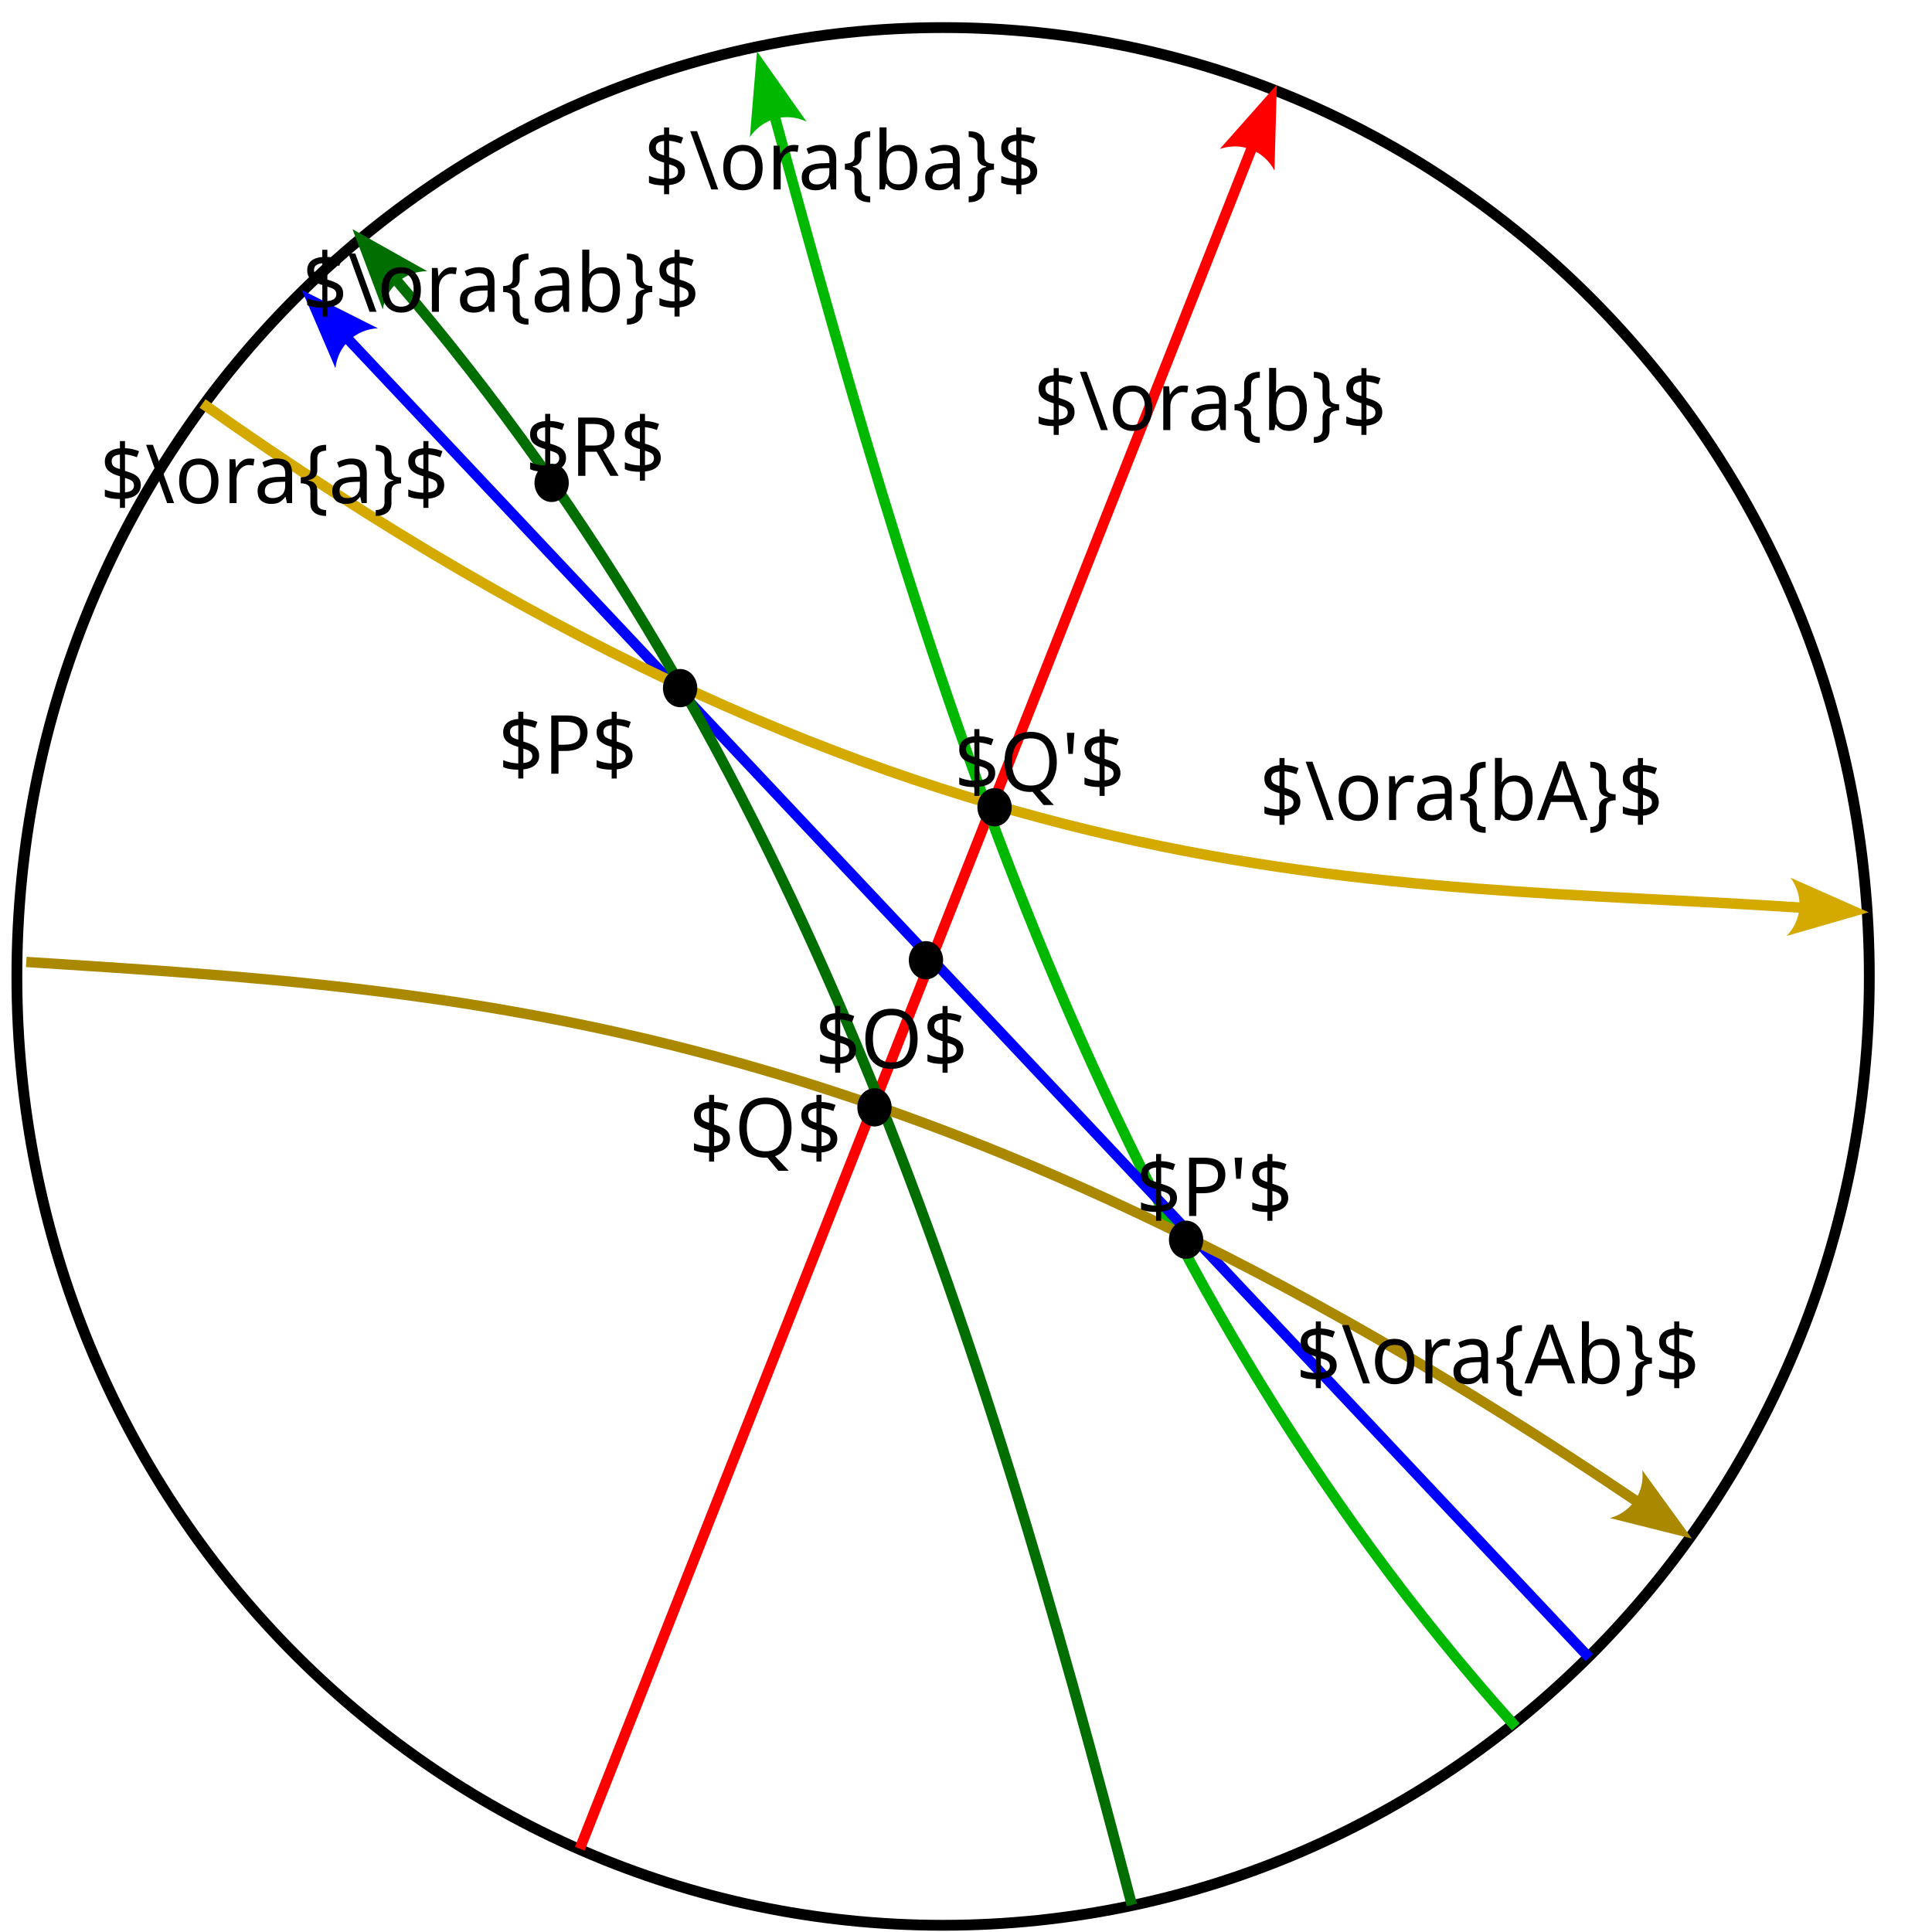
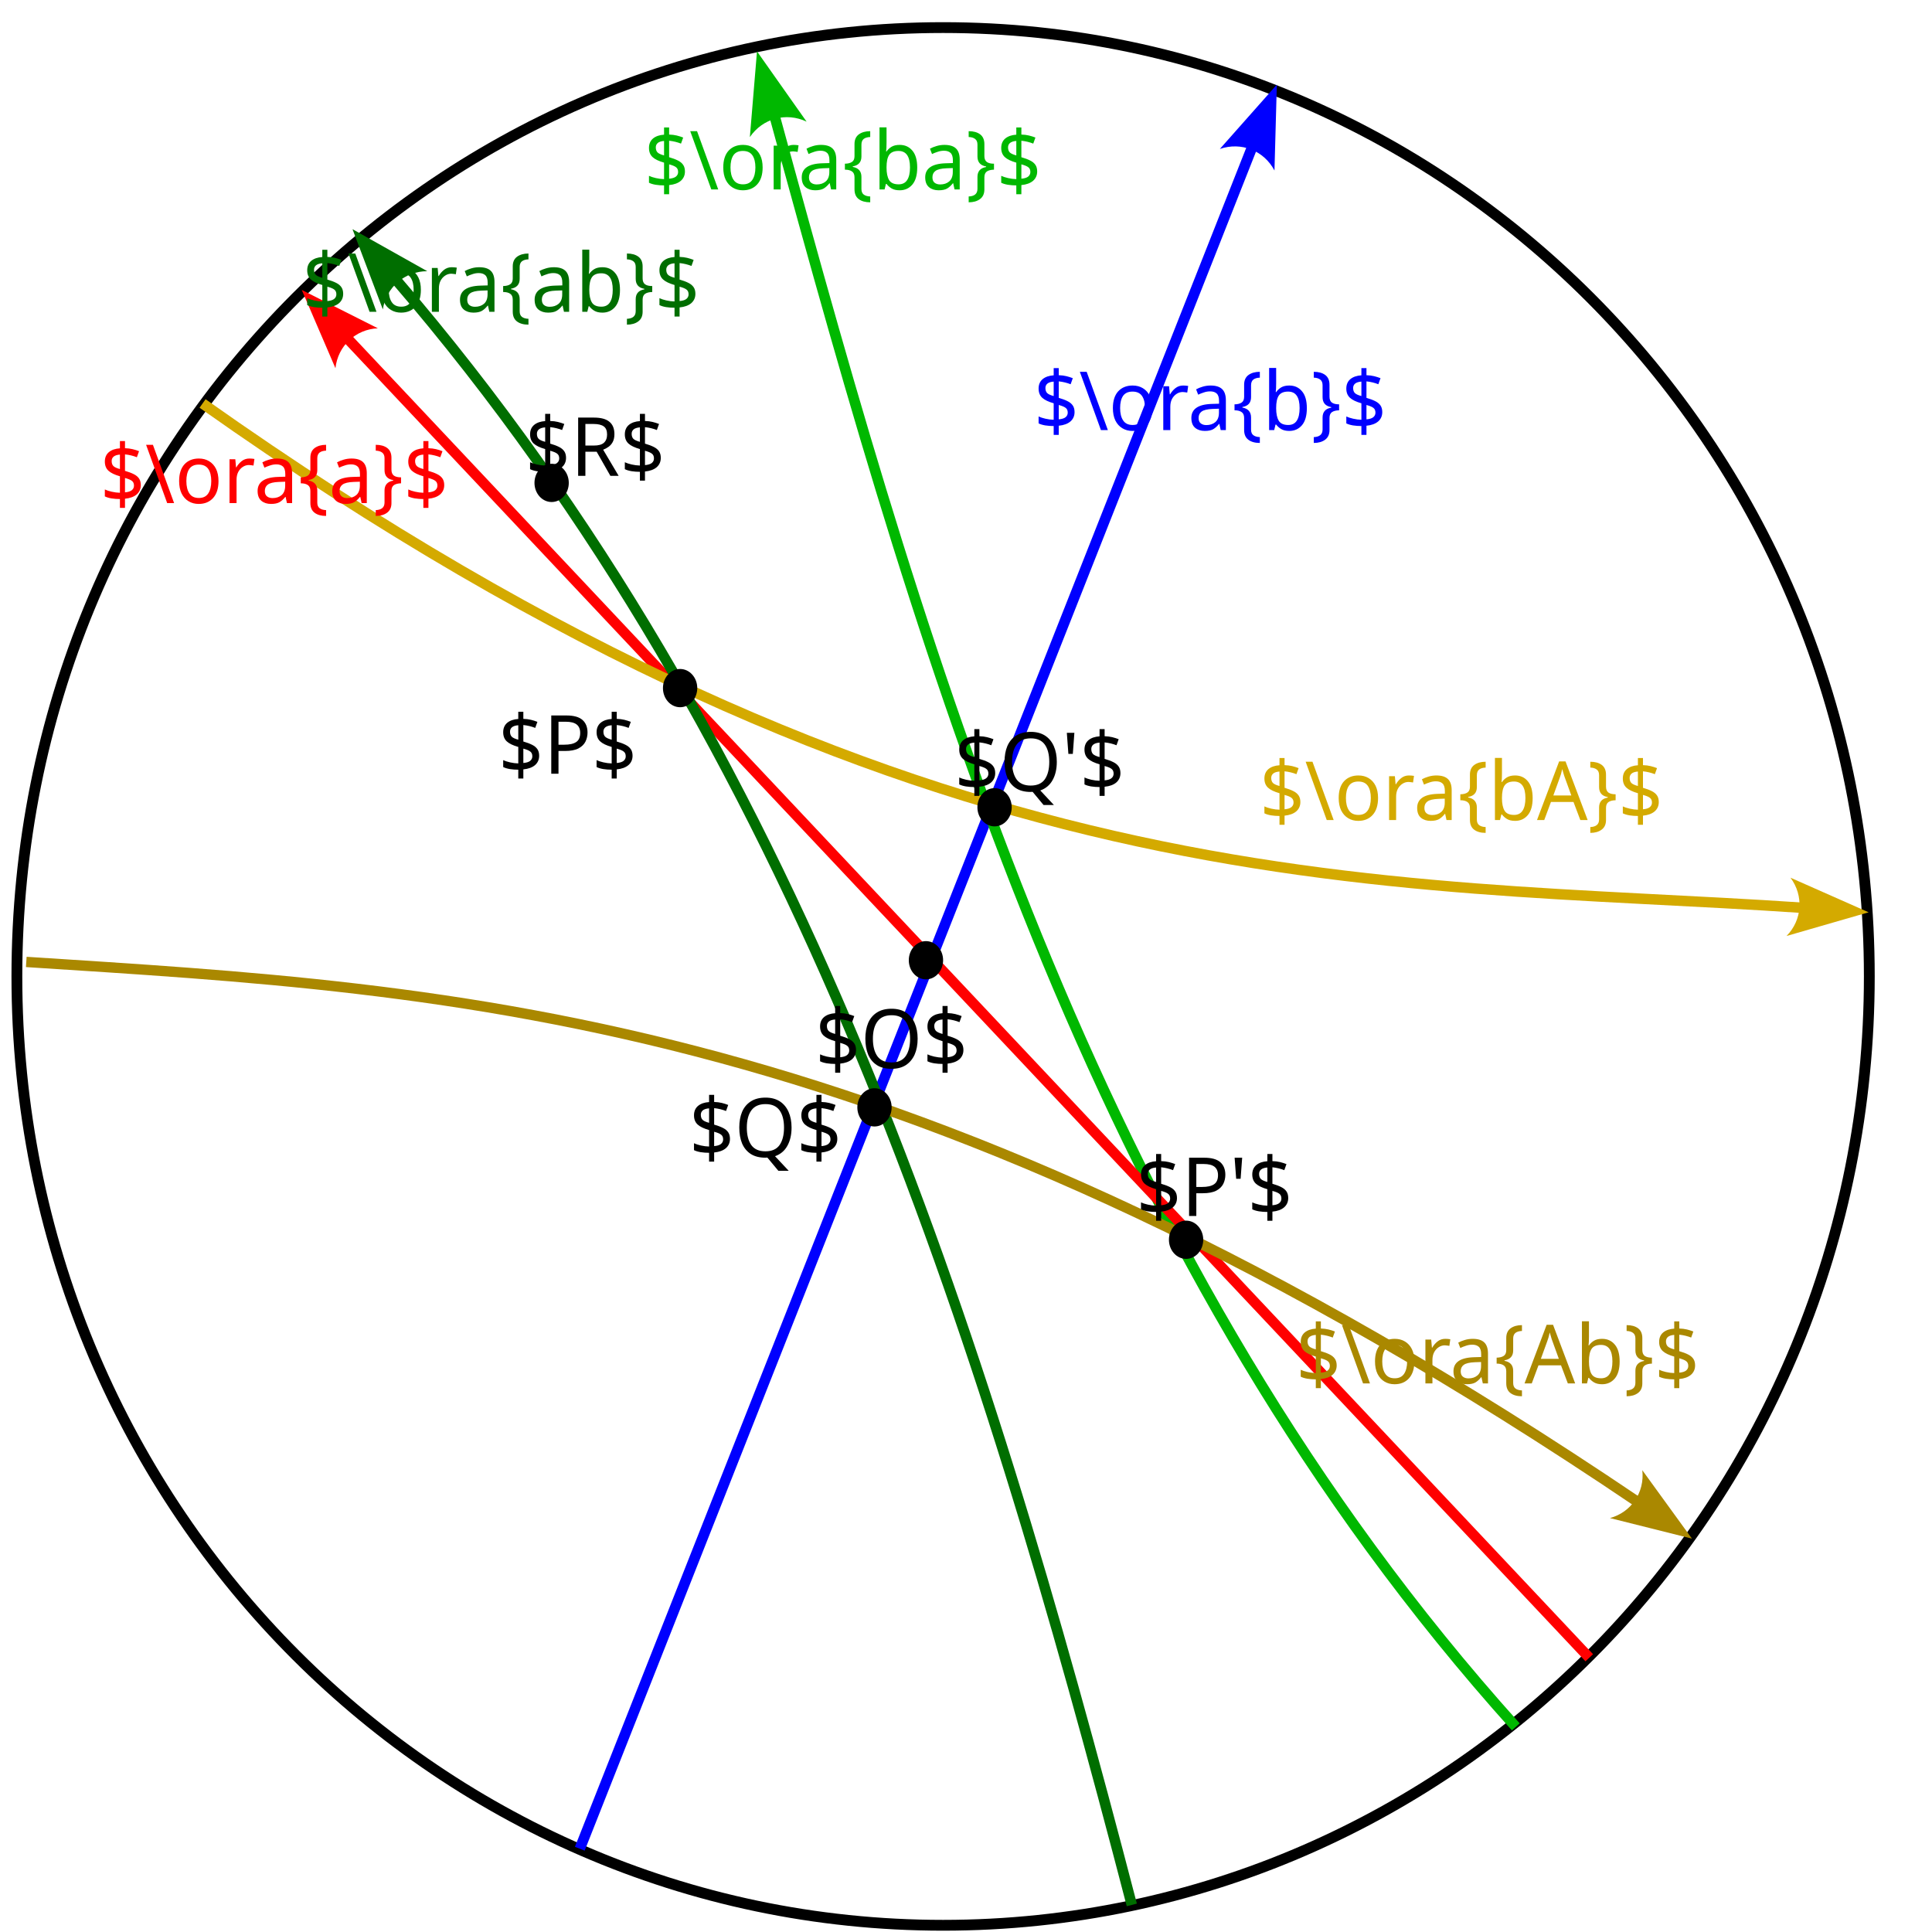
<svg xmlns="http://www.w3.org/2000/svg" version="1.1" id="svg12" width="3in" height="3in" viewBox="0 0 288 288">
  <defs id="defs16">
    <marker style="overflow:visible" id="marker8" refX="0" refY="0" orient="auto-start-reverse" markerWidth="1" markerHeight="1" viewBox="0 0 1 1" preserveAspectRatio="xMidYMid">
      <path transform="scale(0.7)" d="M -2,-4 9,0 -2,4 c 2,-2.33 2,-5.66 0,-8 z" style="fill:context-stroke;fill-rule:evenodd;stroke:none" id="path8" />
    </marker>
    <marker style="overflow:visible" id="marker6" refX="0" refY="0" orient="auto-start-reverse" markerWidth="1" markerHeight="1" viewBox="0 0 1 1" preserveAspectRatio="xMidYMid">
      <path transform="scale(0.7)" d="M -2,-4 9,0 -2,4 c 2,-2.33 2,-5.66 0,-8 z" style="fill:context-stroke;fill-rule:evenodd;stroke:none" id="path6" />
    </marker>
    <marker style="overflow:visible" id="marker5" refX="0" refY="0" orient="auto-start-reverse" markerWidth="1" markerHeight="1" viewBox="0 0 1 1" preserveAspectRatio="xMidYMid">
      <path transform="scale(0.7)" d="M -2,-4 9,0 -2,4 c 2,-2.33 2,-5.66 0,-8 z" style="fill:context-stroke;fill-rule:evenodd;stroke:none" id="path5" />
    </marker>
    <marker style="overflow:visible" id="marker4" refX="0" refY="0" orient="auto-start-reverse" markerWidth="1" markerHeight="1" viewBox="0 0 1 1" preserveAspectRatio="xMidYMid">
      <path transform="scale(0.7)" d="M -2,-4 9,0 -2,4 c 2,-2.33 2,-5.66 0,-8 z" style="fill:context-stroke;fill-rule:evenodd;stroke:none" id="path4" />
    </marker>
    <marker style="overflow:visible" id="marker1" refX="0" refY="0" orient="auto-start-reverse" markerWidth="1" markerHeight="1" viewBox="0 0 1 1" preserveAspectRatio="xMidYMid">
      <path transform="scale(0.7)" d="M -2,-4 9,0 -2,4 c 2,-2.33 2,-5.66 0,-8 z" style="fill:context-stroke;fill-rule:evenodd;stroke:none" id="path1" />
    </marker>
    <marker style="overflow:visible" id="ConcaveTriangle" refX="0" refY="0" orient="auto-start-reverse" markerWidth="1" markerHeight="1" viewBox="0 0 1 1" preserveAspectRatio="xMidYMid">
      <path transform="scale(0.7)" d="M -2,-4 9,0 -2,4 c 2,-2.33 2,-5.66 0,-8 z" style="fill:context-stroke;fill-rule:evenodd;stroke:none" id="path7" />
    </marker>
    <marker style="overflow:visible" id="Arrow1Mend" refX="0" refY="0" orient="auto">
      <path transform="matrix(-0.4,0,0,-0.4,-4,0)" style="fill:#ff0000;fill-opacity:1;fill-rule:evenodd;stroke:#ff0000;stroke-width:1pt;stroke-opacity:1" d="M 0,0 5,-5 -12.5,0 5,5 Z" id="path860" />
    </marker>
  </defs>
  <g id="g20">
    <ellipse style="fill:none;fill-rule:evenodd;stroke:#000000;stroke-width:1.611;stroke-miterlimit:4;stroke-dasharray:none;stroke-opacity:1" id="path24" cx="140.586" cy="145.555" rx="138.069" ry="141.443" />
-     <path style="fill:none;stroke:#ff0000;stroke-width:1.563;stroke-linecap:butt;stroke-linejoin:miter;stroke-miterlimit:4;stroke-dasharray:none;stroke-opacity:1;marker-end:url(#marker1)" d="M 86.43,275.585 186.717,21.775" id="path849" />
+     <path style="fill:none;stroke:#0000ff;stroke-width:1.563;stroke-linecap:butt;stroke-linejoin:miter;stroke-miterlimit:4;stroke-dasharray:none;stroke-opacity:1;marker-end:url(#marker1)" d="M 86.43,275.585 186.717,21.775" id="path849" />
    <path style="fill:none;stroke:#00b800;stroke-width:1.565;stroke-linecap:butt;stroke-linejoin:miter;stroke-miterlimit:4;stroke-dasharray:none;stroke-opacity:1;marker-start:url(#marker8)" d="m 115.433,17.169 c 23.232,85.374 48.639,171.436 110.525,240.252" id="path1159-3" />
-     <path style="fill:none;stroke:#0000ff;stroke-width:1.55;stroke-linecap:butt;stroke-linejoin:miter;stroke-miterlimit:4;stroke-dasharray:none;stroke-opacity:1;marker-end:url(#ConcaveTriangle)" d="M 236.907,247.117 51.677,50.332" id="path1157" />
+     <path style="fill:none;stroke:#ff0000;stroke-width:1.55;stroke-linecap:butt;stroke-linejoin:miter;stroke-miterlimit:4;stroke-dasharray:none;stroke-opacity:1;marker-end:url(#ConcaveTriangle)" d="M 236.907,247.117 51.677,50.332" id="path1157" />
    <path style="fill:none;stroke:#006e00;stroke-width:1.56;stroke-linecap:butt;stroke-linejoin:miter;stroke-miterlimit:4;stroke-dasharray:none;stroke-opacity:1;marker-end:url(#marker6)" d="M 168.717,283.962 C 146.076,196.932 119.267,111.77 58.956,41.619" id="path1159" />
    <path style="fill:none;stroke:#aa8800;stroke-width:1.538;stroke-linecap:butt;stroke-linejoin:miter;stroke-miterlimit:4;stroke-dasharray:none;stroke-opacity:1;marker-end:url(#marker5)" d="m 3.917,143.394 c 64.194,4.167 131.55,7.056 240.271,80.541" id="path1159-3-5" />
    <path style="fill:none;stroke:#d4aa00;stroke-width:1.555;stroke-linecap:butt;stroke-linejoin:miter;stroke-miterlimit:4;stroke-dasharray:none;stroke-opacity:1;marker-start:url(#marker4)" d="M 268.781,135.329 C 205.365,131.022 137.597,136.106 30.195,60.147" id="path1159-3-5-2" />
-     <text xml:space="preserve" style="font-style:normal;font-weight:normal;font-size:12px;line-height:1.25;font-family:sans-serif;text-align:center;text-anchor:middle;fill:#000000;fill-opacity:1;stroke:none;stroke-width:0.805" x="190.816" y="63.197" id="text1231" transform="scale(0.9857125,1.014495)">
-       <tspan id="tspan1229" x="190.816" y="63.197" style="font-size:12px;text-align:center;text-anchor:middle;stroke-width:0.805">$\ora{b}$</tspan>
+     <text xml:space="preserve" style="font-style:normal;font-weight:normal;font-size:12px;line-height:1.25;font-family:sans-serif;text-align:center;text-anchor:middle;fill:#0000ff;fill-opacity:1;stroke:none;stroke-width:0.805" x="190.816" y="63.197" id="text1231" transform="scale(0.9857125,1.014495)">
+       <tspan id="tspan1229" x="190.816" y="63.197" style="font-size:12px;text-align:center;text-anchor:middle;stroke-width:0.805;fill:#0000ff;fill-opacity:1">$\ora{b}$</tspan>
    </text>
-     <text xml:space="preserve" style="font-style:normal;font-weight:normal;font-size:12px;line-height:1.25;font-family:sans-serif;text-align:center;text-anchor:middle;fill:#000000;fill-opacity:1;stroke:none;stroke-width:0.805" x="228.8" y="120.494" id="text1231-2" transform="scale(0.9857125,1.014495)">
-       <tspan id="tspan1229-1" x="228.8" y="120.494" style="font-size:12px;text-align:center;text-anchor:middle;stroke-width:0.805">$\ora{bA}$</tspan>
+     <text xml:space="preserve" style="font-style:normal;font-weight:normal;font-size:12px;line-height:1.25;font-family:sans-serif;text-align:center;text-anchor:middle;fill:#d4aa00;fill-opacity:1;stroke:none;stroke-width:0.805" x="228.8" y="120.494" id="text1231-2" transform="scale(0.9857125,1.014495)">
+       <tspan id="tspan1229-1" x="228.8" y="120.494" style="font-size:12px;text-align:center;text-anchor:middle;stroke-width:0.805;fill:#d4aa00;fill-opacity:1">$\ora{bA}$</tspan>
    </text>
-     <text xml:space="preserve" style="font-style:normal;font-weight:normal;font-size:12px;line-height:1.25;font-family:sans-serif;text-align:center;text-anchor:middle;fill:#000000;fill-opacity:1;stroke:none;stroke-width:0.805" x="234.292" y="203.275" id="text1231-2-9" transform="scale(0.9857125,1.014495)">
-       <tspan id="tspan1229-1-7" x="234.292" y="203.275" style="font-size:12px;text-align:center;text-anchor:middle;stroke-width:0.805">$\ora{Ab}$</tspan>
+     <text xml:space="preserve" style="font-style:normal;font-weight:normal;font-size:12px;line-height:1.25;font-family:sans-serif;text-align:center;text-anchor:middle;fill:#aa8800;fill-opacity:1;stroke:none;stroke-width:0.805" x="234.292" y="203.275" id="text1231-2-9" transform="scale(0.9857125,1.014495)">
+       <tspan id="tspan1229-1-7" x="234.292" y="203.275" style="font-size:12px;text-align:center;text-anchor:middle;stroke-width:0.805;fill:#aa8800;fill-opacity:1">$\ora{Ab}$</tspan>
    </text>
-     <text xml:space="preserve" style="font-style:normal;font-weight:normal;font-size:12px;line-height:1.25;font-family:sans-serif;text-align:center;text-anchor:middle;fill:#000000;fill-opacity:1;stroke:none;stroke-width:0.805" x="83.579" y="45.813" id="text1231-2-5" transform="scale(0.9857125,1.014495)">
-       <tspan id="tspan1229-1-6" x="83.579" y="45.813" style="font-size:12px;text-align:center;text-anchor:middle;stroke-width:0.805">$\ora{ab}$</tspan>
+     <text xml:space="preserve" style="font-style:normal;font-weight:normal;font-size:12px;line-height:1.25;font-family:sans-serif;text-align:center;text-anchor:middle;fill:#006e00;fill-opacity:1;stroke:none;stroke-width:0.805" x="83.579" y="45.813" id="text1231-2-5" transform="scale(0.9857125,1.014495)">
+       <tspan id="tspan1229-1-6" x="83.579" y="45.813" style="font-size:12px;text-align:center;text-anchor:middle;stroke-width:0.805;fill:#006e00;fill-opacity:1">$\ora{ab}$</tspan>
    </text>
-     <text xml:space="preserve" style="font-style:normal;font-weight:normal;font-size:12px;line-height:1.25;font-family:sans-serif;text-align:center;text-anchor:middle;fill:#000000;fill-opacity:1;stroke:none;stroke-width:0.805" x="135.262" y="27.834" id="text1231-2-5-3" transform="scale(0.9857125,1.014495)">
-       <tspan id="tspan1229-1-6-4" x="135.262" y="27.834" style="font-size:12px;text-align:center;text-anchor:middle;stroke-width:0.805">$\ora{ba}$</tspan>
+     <text xml:space="preserve" style="font-style:normal;font-weight:normal;font-size:12px;line-height:1.25;font-family:sans-serif;text-align:center;text-anchor:middle;fill:#00b800;fill-opacity:1;stroke:none;stroke-width:0.805" x="135.262" y="27.834" id="text1231-2-5-3" transform="scale(0.9857125,1.014495)">
+       <tspan id="tspan1229-1-6-4" x="135.262" y="27.834" style="font-size:12px;text-align:center;text-anchor:middle;stroke-width:0.805;fill:#00b800;fill-opacity:1">$\ora{ba}$</tspan>
    </text>
    <ellipse style="fill:#000000;fill-opacity:1;stroke:none;stroke-width:2.121;stroke-miterlimit:4;stroke-dasharray:none;stroke-opacity:1" id="path1305" cx="101.382" cy="102.574" rx="2.557" ry="2.851" />
    <ellipse style="fill:#000000;fill-opacity:1;stroke:none;stroke-width:2.121;stroke-miterlimit:4;stroke-dasharray:none;stroke-opacity:1" id="path1305-99" cx="82.231" cy="71.984" rx="2.557" ry="2.851" />
    <ellipse style="fill:#000000;fill-opacity:1;stroke:none;stroke-width:2.121;stroke-miterlimit:4;stroke-dasharray:none;stroke-opacity:1" id="path1305-5" cx="138.03" cy="143.142" rx="2.557" ry="2.851" />
    <ellipse style="fill:#000000;fill-opacity:1;stroke:none;stroke-width:2.121;stroke-miterlimit:4;stroke-dasharray:none;stroke-opacity:1" id="path1305-1" cx="130.359" cy="165.072" rx="2.557" ry="2.851" />
    <ellipse style="fill:#000000;fill-opacity:1;stroke:none;stroke-width:2.121;stroke-miterlimit:4;stroke-dasharray:none;stroke-opacity:1" id="path1305-9" cx="148.257" cy="120.336" rx="2.557" ry="2.851" />
    <ellipse style="fill:#000000;fill-opacity:1;stroke:none;stroke-width:2.121;stroke-miterlimit:4;stroke-dasharray:none;stroke-opacity:1" id="path1305-6" cx="176.808" cy="184.808" rx="2.557" ry="2.851" />
    <text xml:space="preserve" style="font-style:normal;font-weight:normal;font-size:12px;line-height:1.25;font-family:sans-serif;text-align:center;text-anchor:middle;fill:#000000;fill-opacity:1;stroke:none;stroke-width:0.805" x="123.552" y="169.983" id="text1356" transform="scale(0.9857125,1.014495)">
      <tspan id="tspan1354" x="123.552" y="169.983" style="font-size:12px;text-align:center;text-anchor:middle;stroke-width:0.805">$Q$</tspan>
    </text>
    <text xml:space="preserve" style="font-style:normal;font-weight:normal;font-size:12px;line-height:1.25;font-family:sans-serif;text-align:center;text-anchor:middle;fill:#000000;fill-opacity:1;stroke:none;stroke-width:0.805" x="142.619" y="156.924" id="text1356-8" transform="scale(0.9857125,1.014495)">
      <tspan id="tspan1354-7" x="142.619" y="156.924" style="font-size:12px;text-align:center;text-anchor:middle;stroke-width:0.805">$O$</tspan>
    </text>
    <text xml:space="preserve" style="font-style:normal;font-weight:normal;font-size:12px;line-height:1.25;font-family:sans-serif;text-align:center;text-anchor:middle;fill:#000000;fill-opacity:1;stroke:none;stroke-width:0.805" x="165.016" y="116.241" id="text1356-8-6" transform="scale(0.9857125,1.014495)">
      <tspan id="tspan1354-7-8" x="165.016" y="116.241" style="font-size:12px;text-align:center;text-anchor:middle;stroke-width:0.805">$Q'$</tspan>
    </text>
    <text xml:space="preserve" style="font-style:normal;font-weight:normal;font-size:12px;line-height:1.25;font-family:sans-serif;text-align:center;text-anchor:middle;fill:#000000;fill-opacity:1;stroke:none;stroke-width:0.805" x="191.45" y="178.674" id="text1356-8-8" transform="scale(0.9857125,1.014495)">
      <tspan id="tspan1354-7-5" x="191.45" y="178.674" style="font-size:12px;text-align:center;text-anchor:middle;stroke-width:0.805">$P'$</tspan>
    </text>
    <text xml:space="preserve" style="font-style:normal;font-weight:normal;font-size:12px;line-height:1.25;font-family:sans-serif;text-align:center;text-anchor:middle;fill:#000000;fill-opacity:1;stroke:none;stroke-width:0.805" x="93.644" y="113.692" id="text1356-8-8-4" transform="scale(0.9857125,1.014495)">
      <tspan id="tspan1354-7-5-8" x="93.644" y="113.692" style="font-size:12px;text-align:center;text-anchor:middle;stroke-width:0.805">$P$</tspan>
    </text>
    <text xml:space="preserve" style="font-style:normal;font-weight:normal;font-size:12px;line-height:1.25;font-family:sans-serif;text-align:center;text-anchor:middle;fill:#000000;fill-opacity:1;stroke:none;stroke-width:0.805" x="97.81" y="69.92" id="text1356-8-8-4-8" transform="scale(0.9857125,1.014495)">
      <tspan id="tspan1354-7-5-8-5" x="97.81" y="69.92" style="font-size:12px;text-align:center;text-anchor:middle;stroke-width:0.805">$R$</tspan>
    </text>
-     <text xml:space="preserve" style="font-style:normal;font-weight:normal;font-size:12px;line-height:1.25;font-family:sans-serif;text-align:center;text-anchor:middle;fill:#000000;fill-opacity:1;stroke:none;stroke-width:0.805" x="49.282" y="73.923" id="text1444" transform="scale(0.9857125,1.014495)">
-       <tspan id="tspan1442" x="49.282" y="73.923" style="font-size:12px;text-align:center;text-anchor:middle;stroke-width:0.805">$\ora{a}$</tspan>
+     <text xml:space="preserve" style="font-style:normal;font-weight:normal;font-size:12px;line-height:1.25;font-family:sans-serif;text-align:center;text-anchor:middle;fill:#ff0000;fill-opacity:1;stroke:none;stroke-width:0.805" x="49.282" y="73.923" id="text1444" transform="scale(0.9857125,1.014495)">
+       <tspan id="tspan1442" x="49.282" y="73.923" style="font-size:12px;text-align:center;text-anchor:middle;stroke-width:0.805;fill:#ff0000;fill-opacity:1">$\ora{a}$</tspan>
    </text>
  </g>
</svg>
